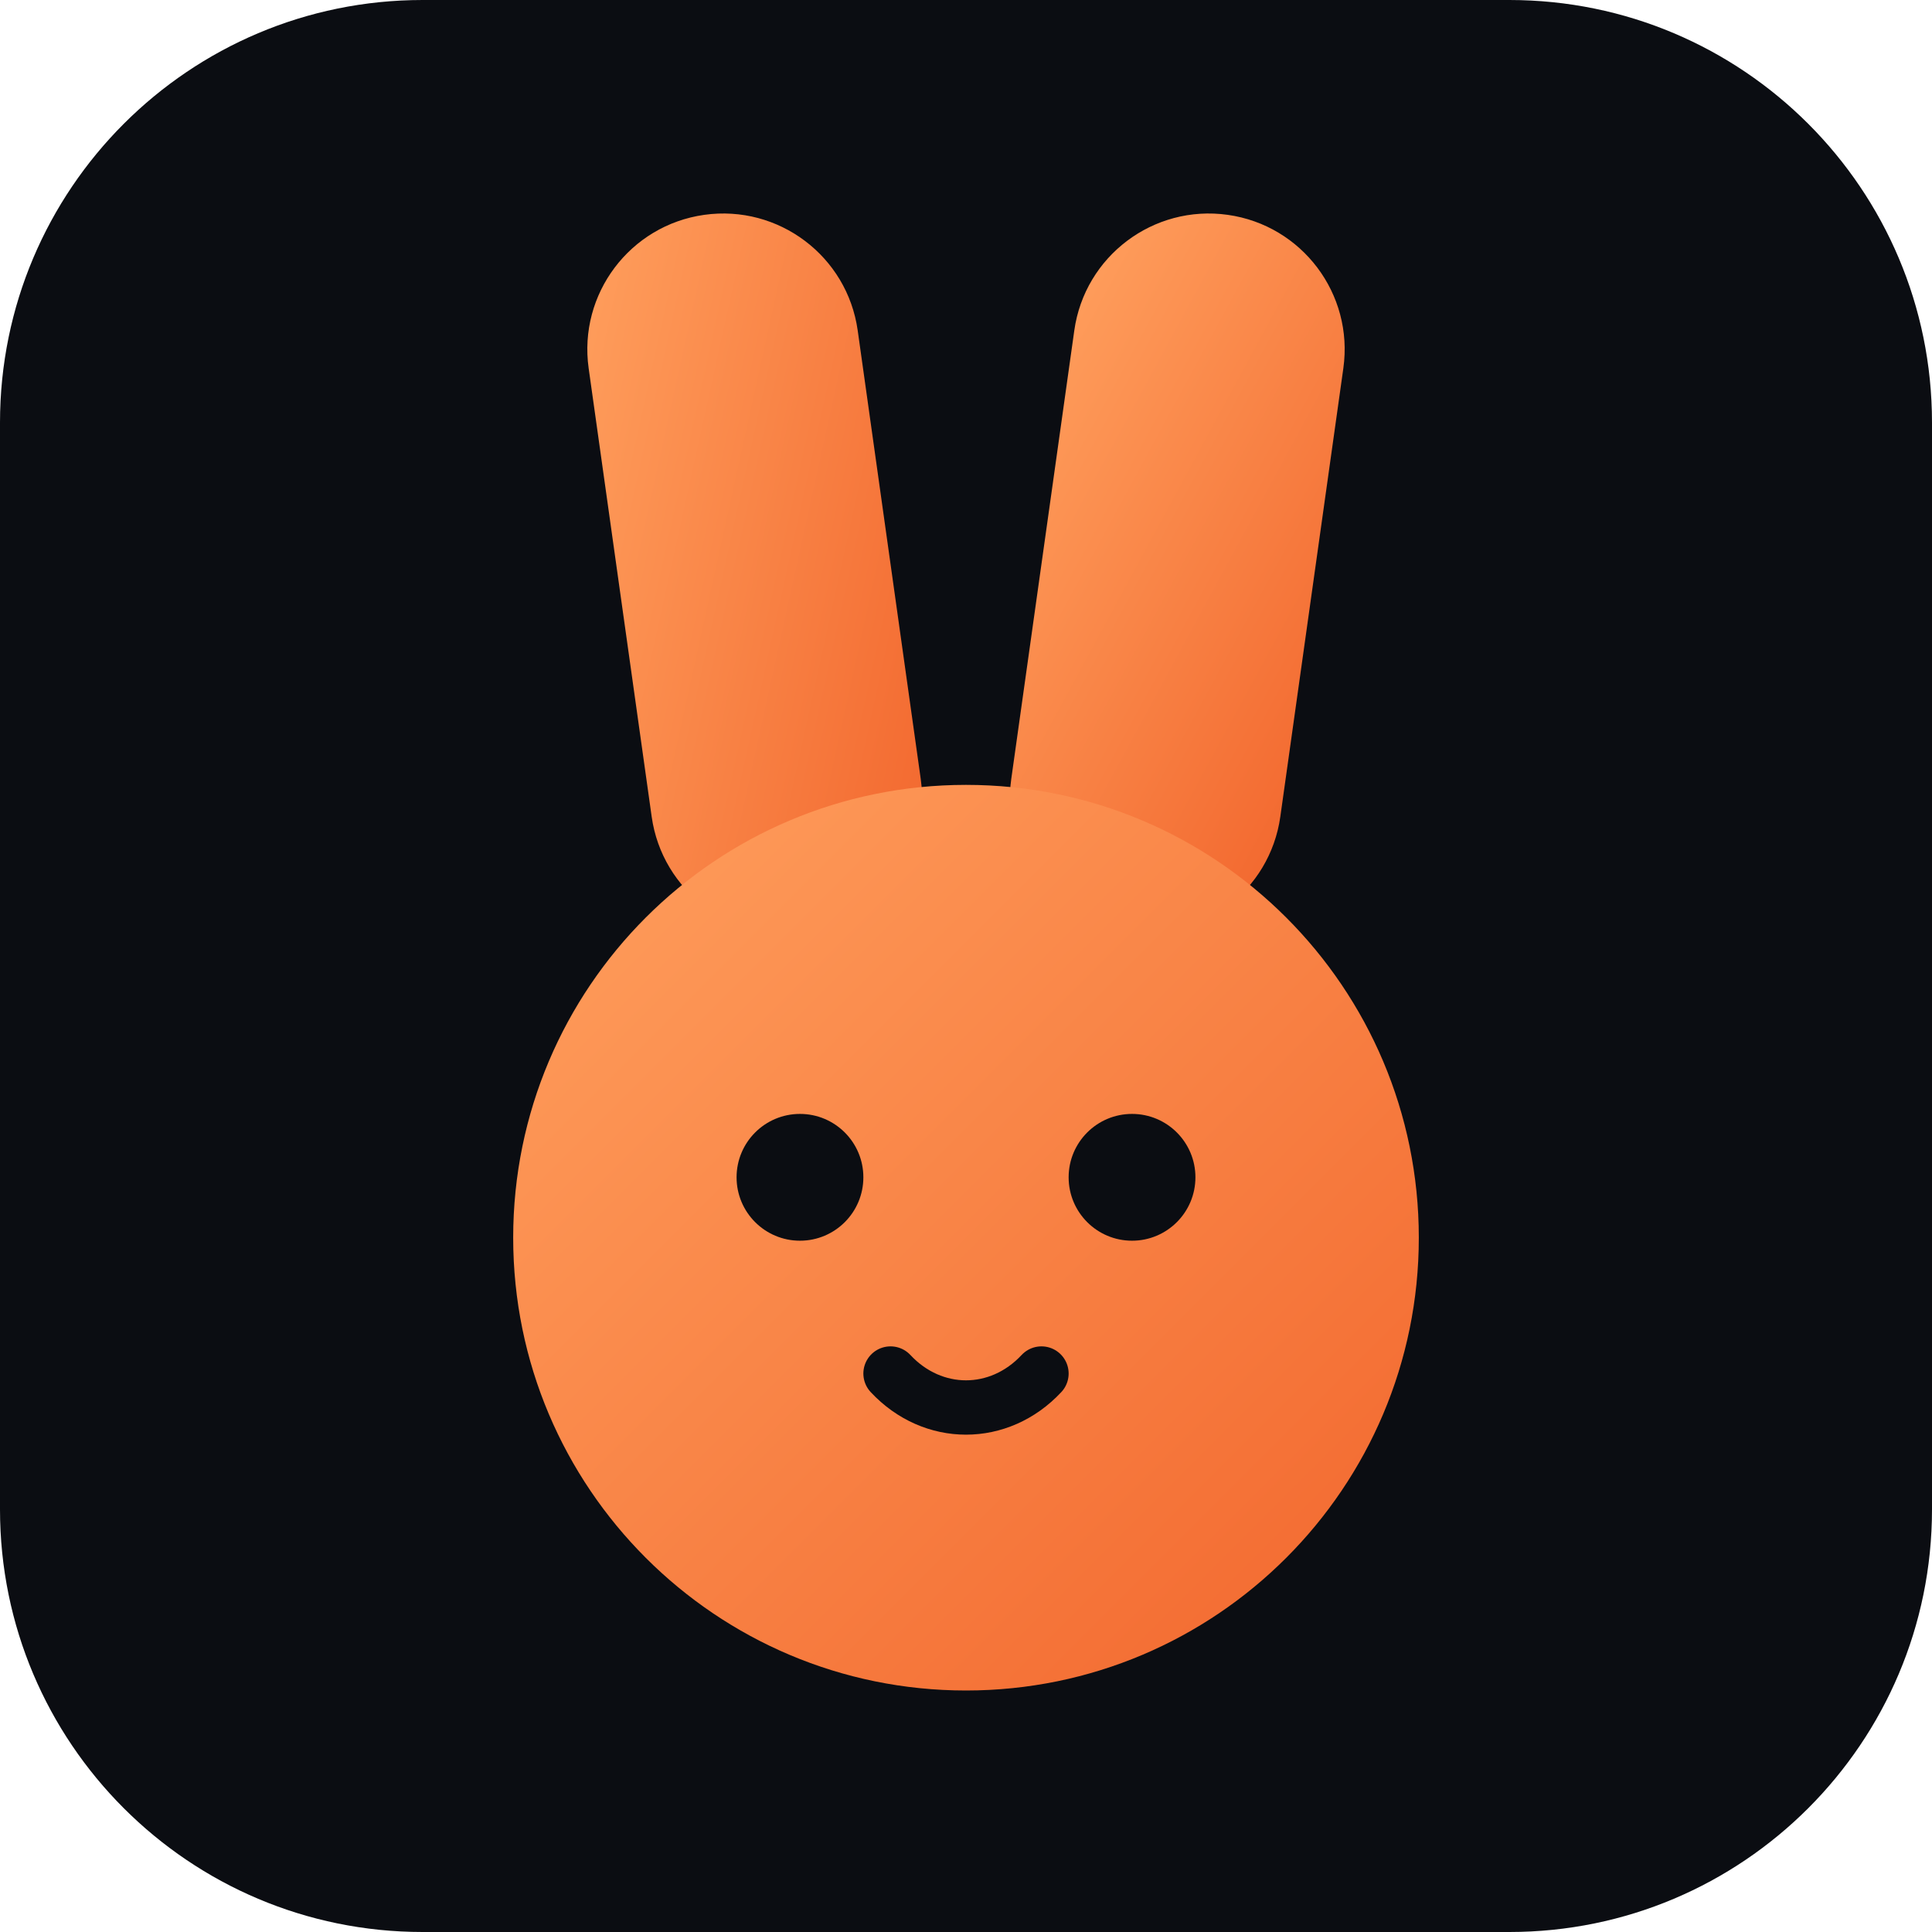
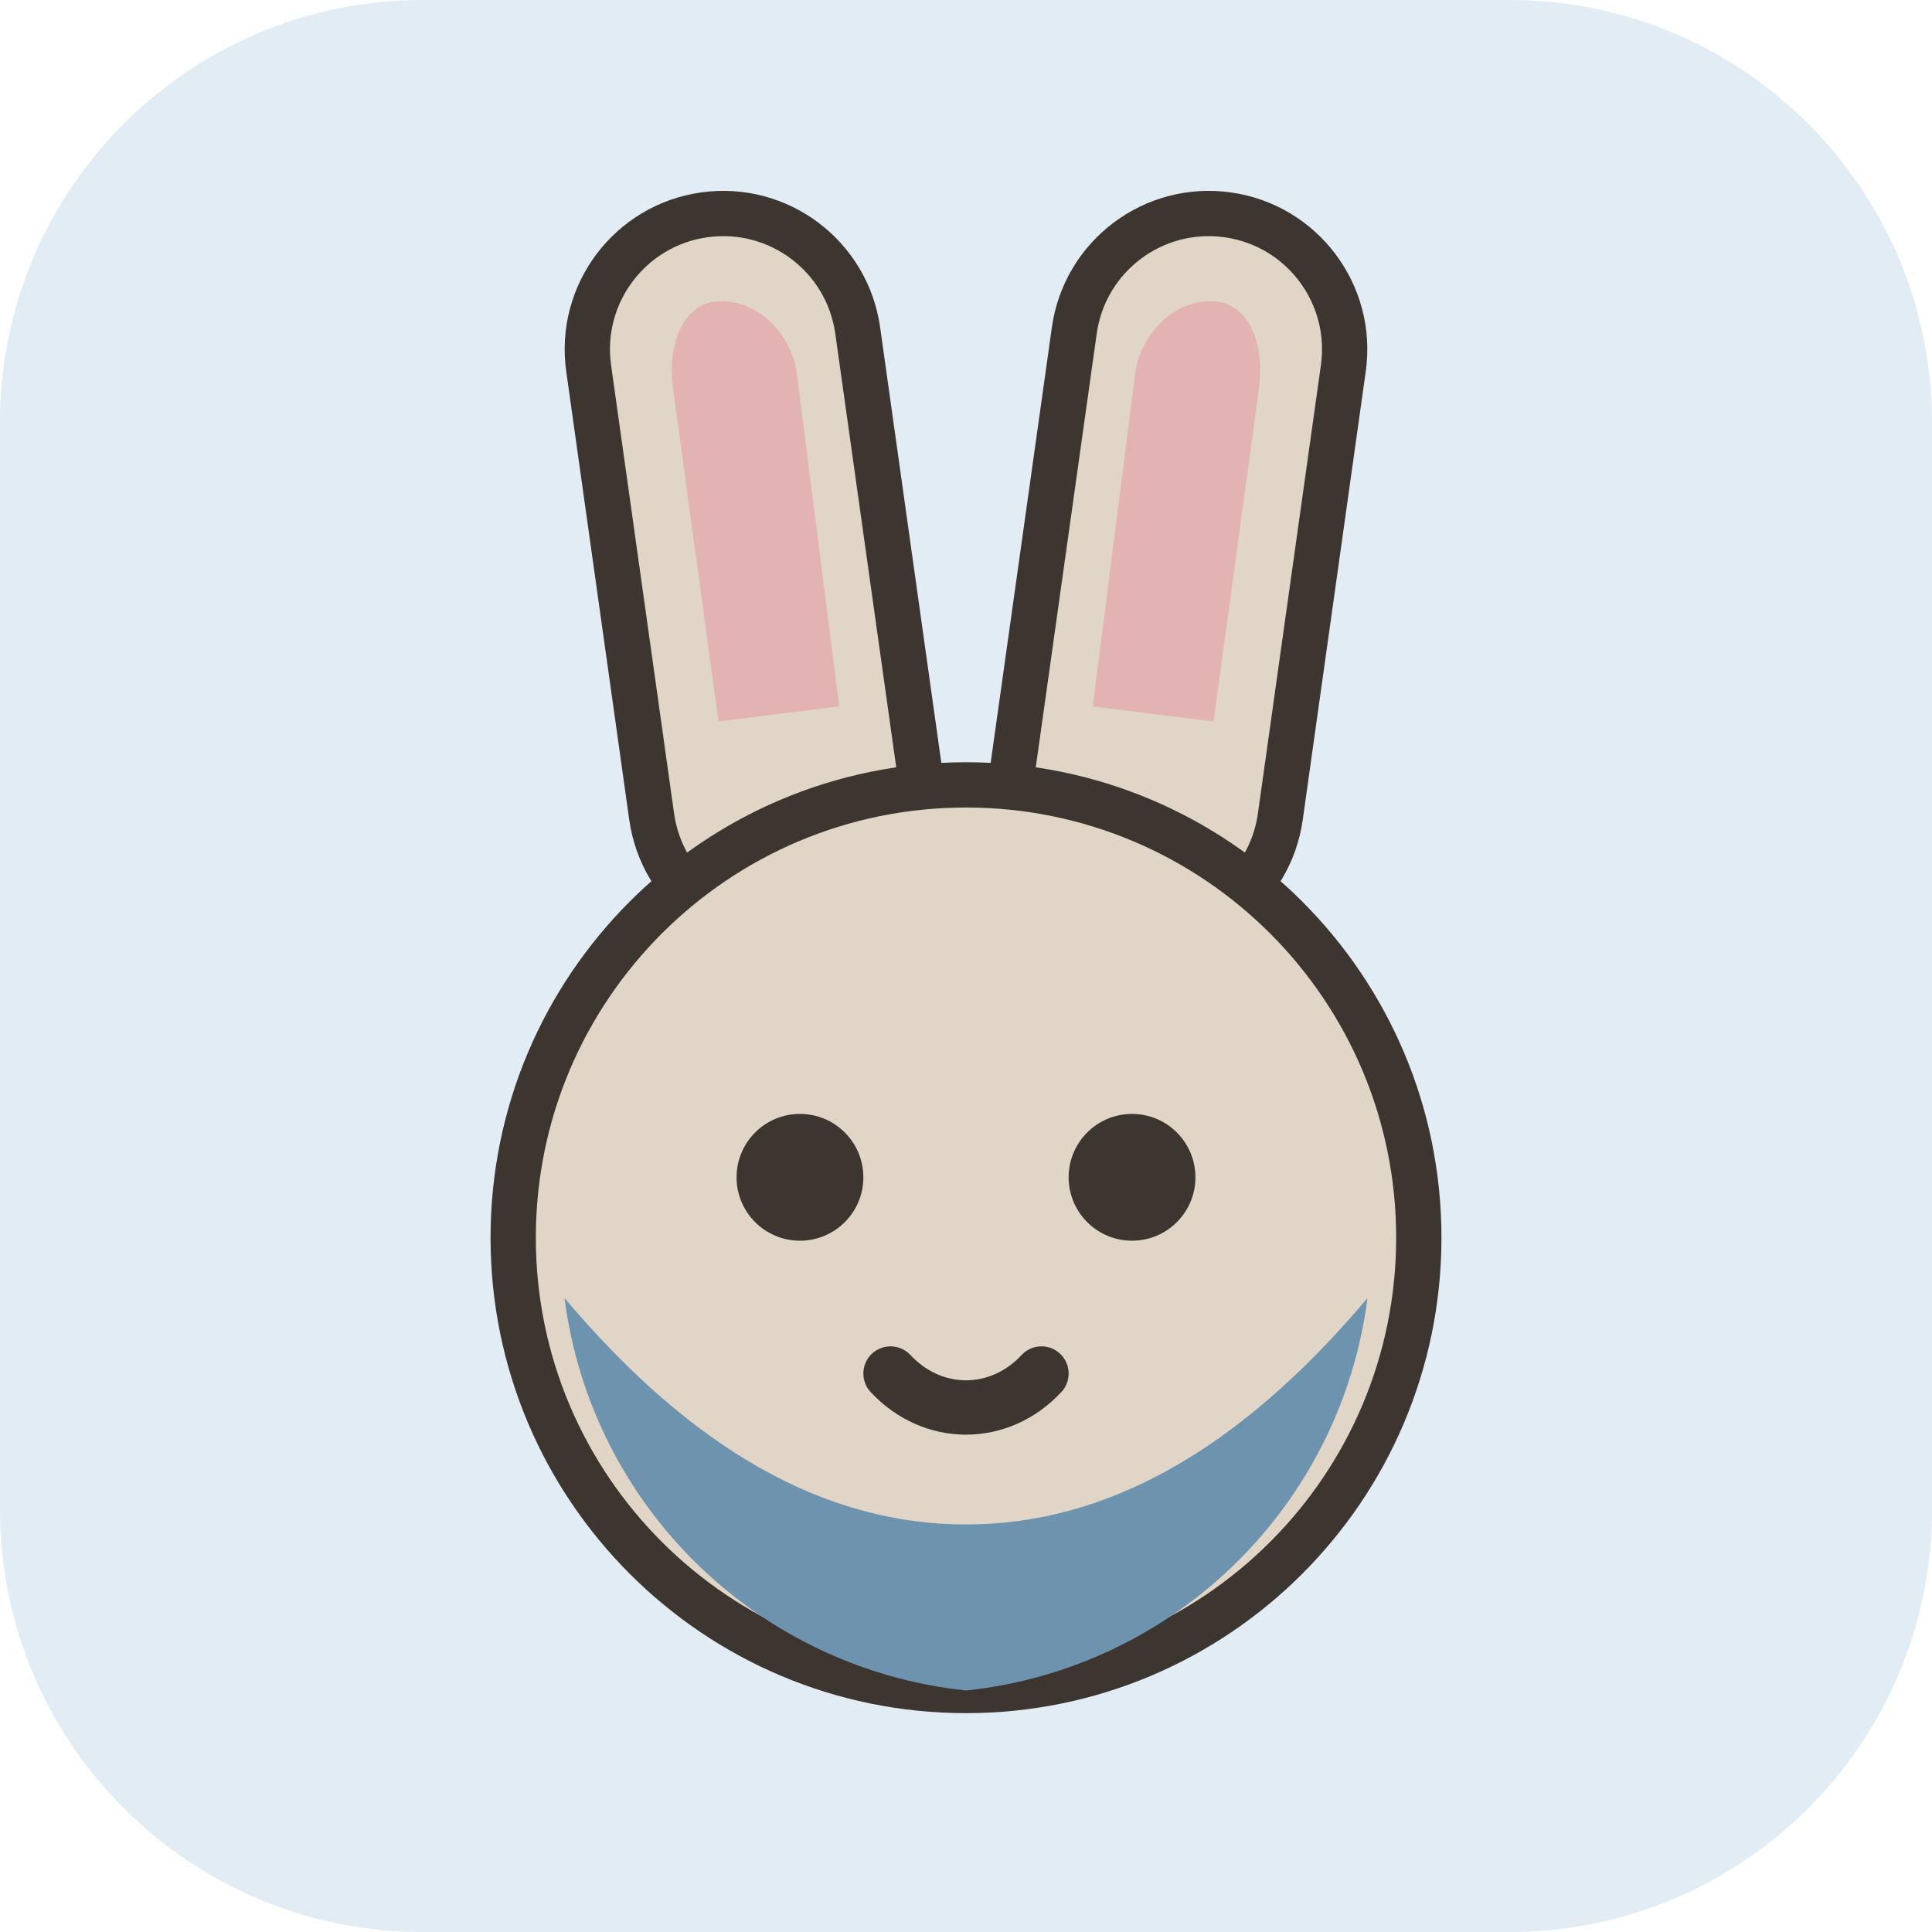
<svg xmlns="http://www.w3.org/2000/svg" viewBox="0 0 64 64">
-   <defs>
-     <linearGradient id="g" x1="0" y1="0" x2="1" y2="1">
-       <stop offset="0" stop-color="#ffa05e" />
-       <stop offset="1" stop-color="#f2662d" />
-     </linearGradient>
-   </defs>
-   <rect width="64" height="64" rx="14" fill="#0b0d12" />
-   <g fill="url(#g)">
+   <rect width="64" height="64" rx="14" fill="#E2ECF4" />
+   <g fill="#E0D5C6" stroke="#3D352F" stroke-width="1.5">
    <rect x="20.5" y="7" width="9" height="24" rx="4.5" transform="rotate(-8 25 19)" />
    <rect x="34.5" y="7" width="9" height="24" rx="4.5" transform="rotate(8 39 19)" />
    <circle cx="32" cy="41" r="15" />
  </g>
-   <circle cx="26.5" cy="39" r="2.1" fill="#0b0d12" />
-   <circle cx="37.5" cy="39" r="2.1" fill="#0b0d12" />
-   <path d="M29.5 45.5c1.4 1.5 3.6 1.5 5 0" stroke="#0b0d12" stroke-width="1.8" stroke-linecap="round" fill="none" />
+   <path fill="#E3B3B3" d="M23.6 10c1.3-.2 2.6.9 2.8 2.4l1.4 11-4 .5-1.5-11c-.2-1.5.3-2.7 1.3-2.9Z" />
+   <path fill="#E3B3B3" d="M40.4 10c-1.3-.2-2.6.9-2.8 2.4l-1.4 11 4 .5 1.5-11c.2-1.5-.3-2.7-1.3-2.9Z" />
+   <path fill="#6E93AE" d="M18.7 43c4.3 5.1 8.7 7.5 13.3 7.5s9-2.4 13.3-7.5A15 15 0 0 1 32 56a15 15 0 0 1-13.3-13Z" />
+   <circle cx="26.5" cy="39" r="2.1" fill="#3D352F" />
+   <circle cx="37.5" cy="39" r="2.1" fill="#3D352F" />
+   <path d="M29.5 45.5c1.4 1.5 3.6 1.5 5 0" stroke="#3D352F" stroke-width="1.8" stroke-linecap="round" fill="none" />
</svg>
